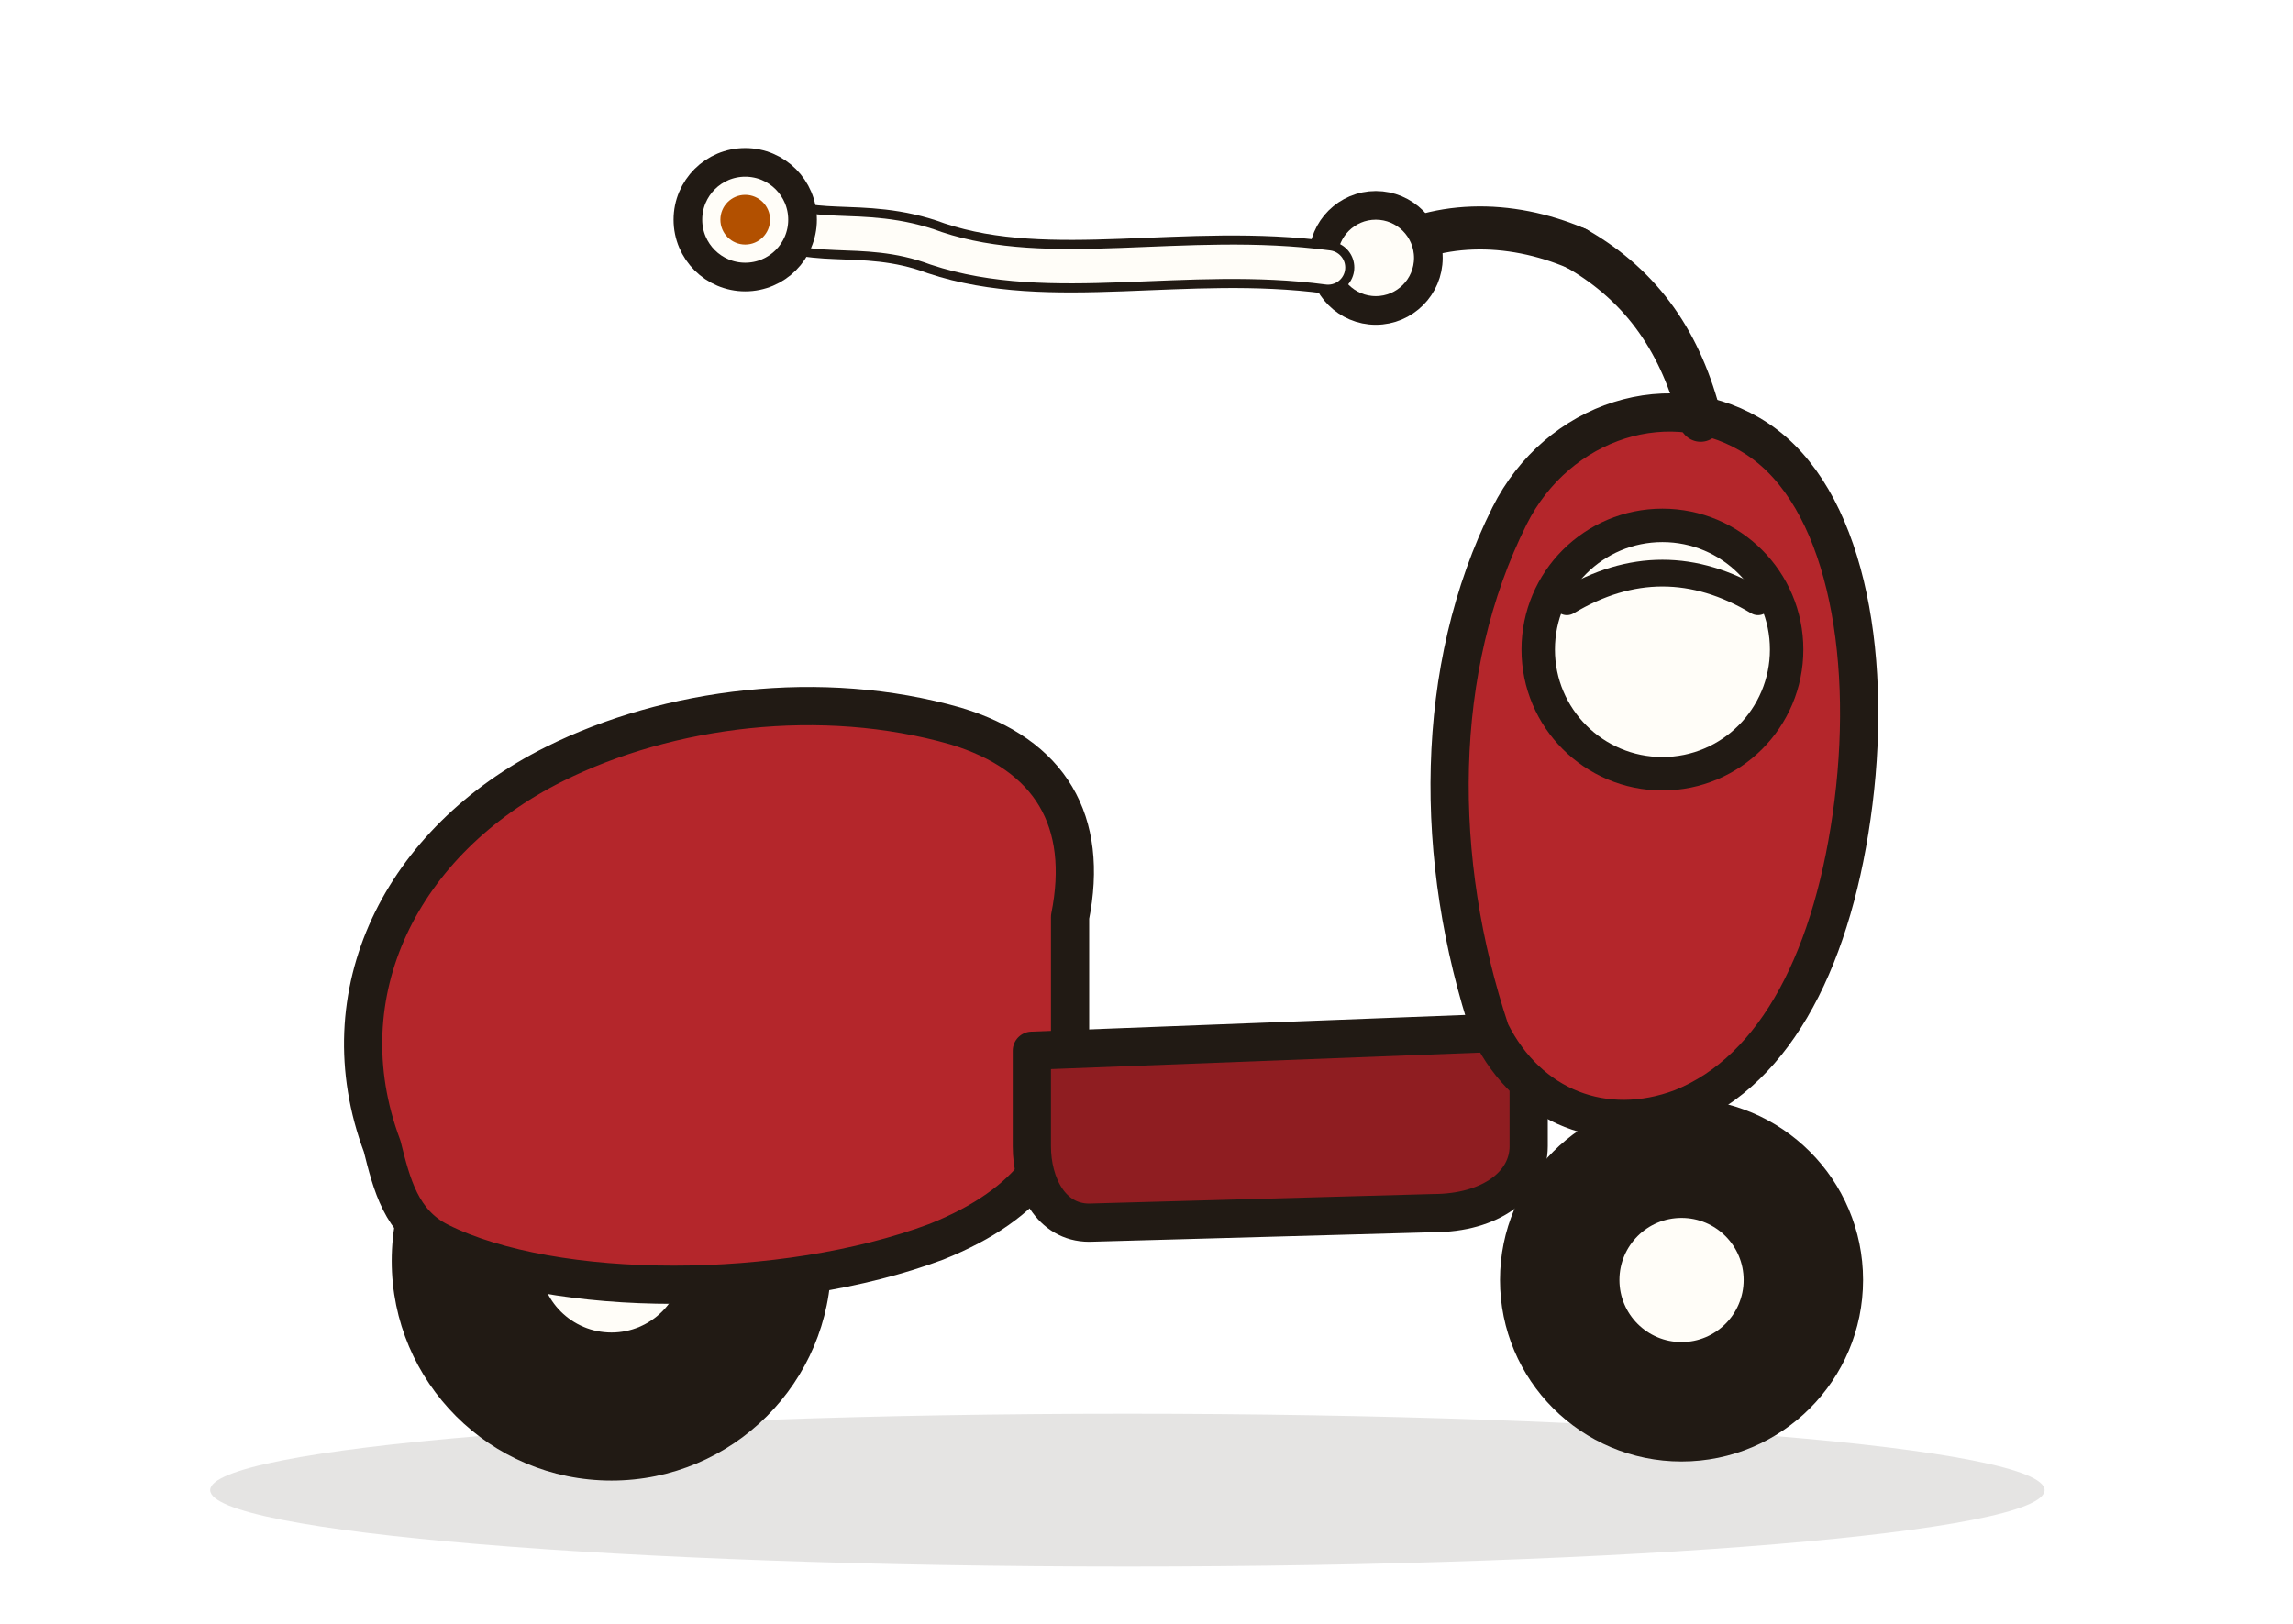
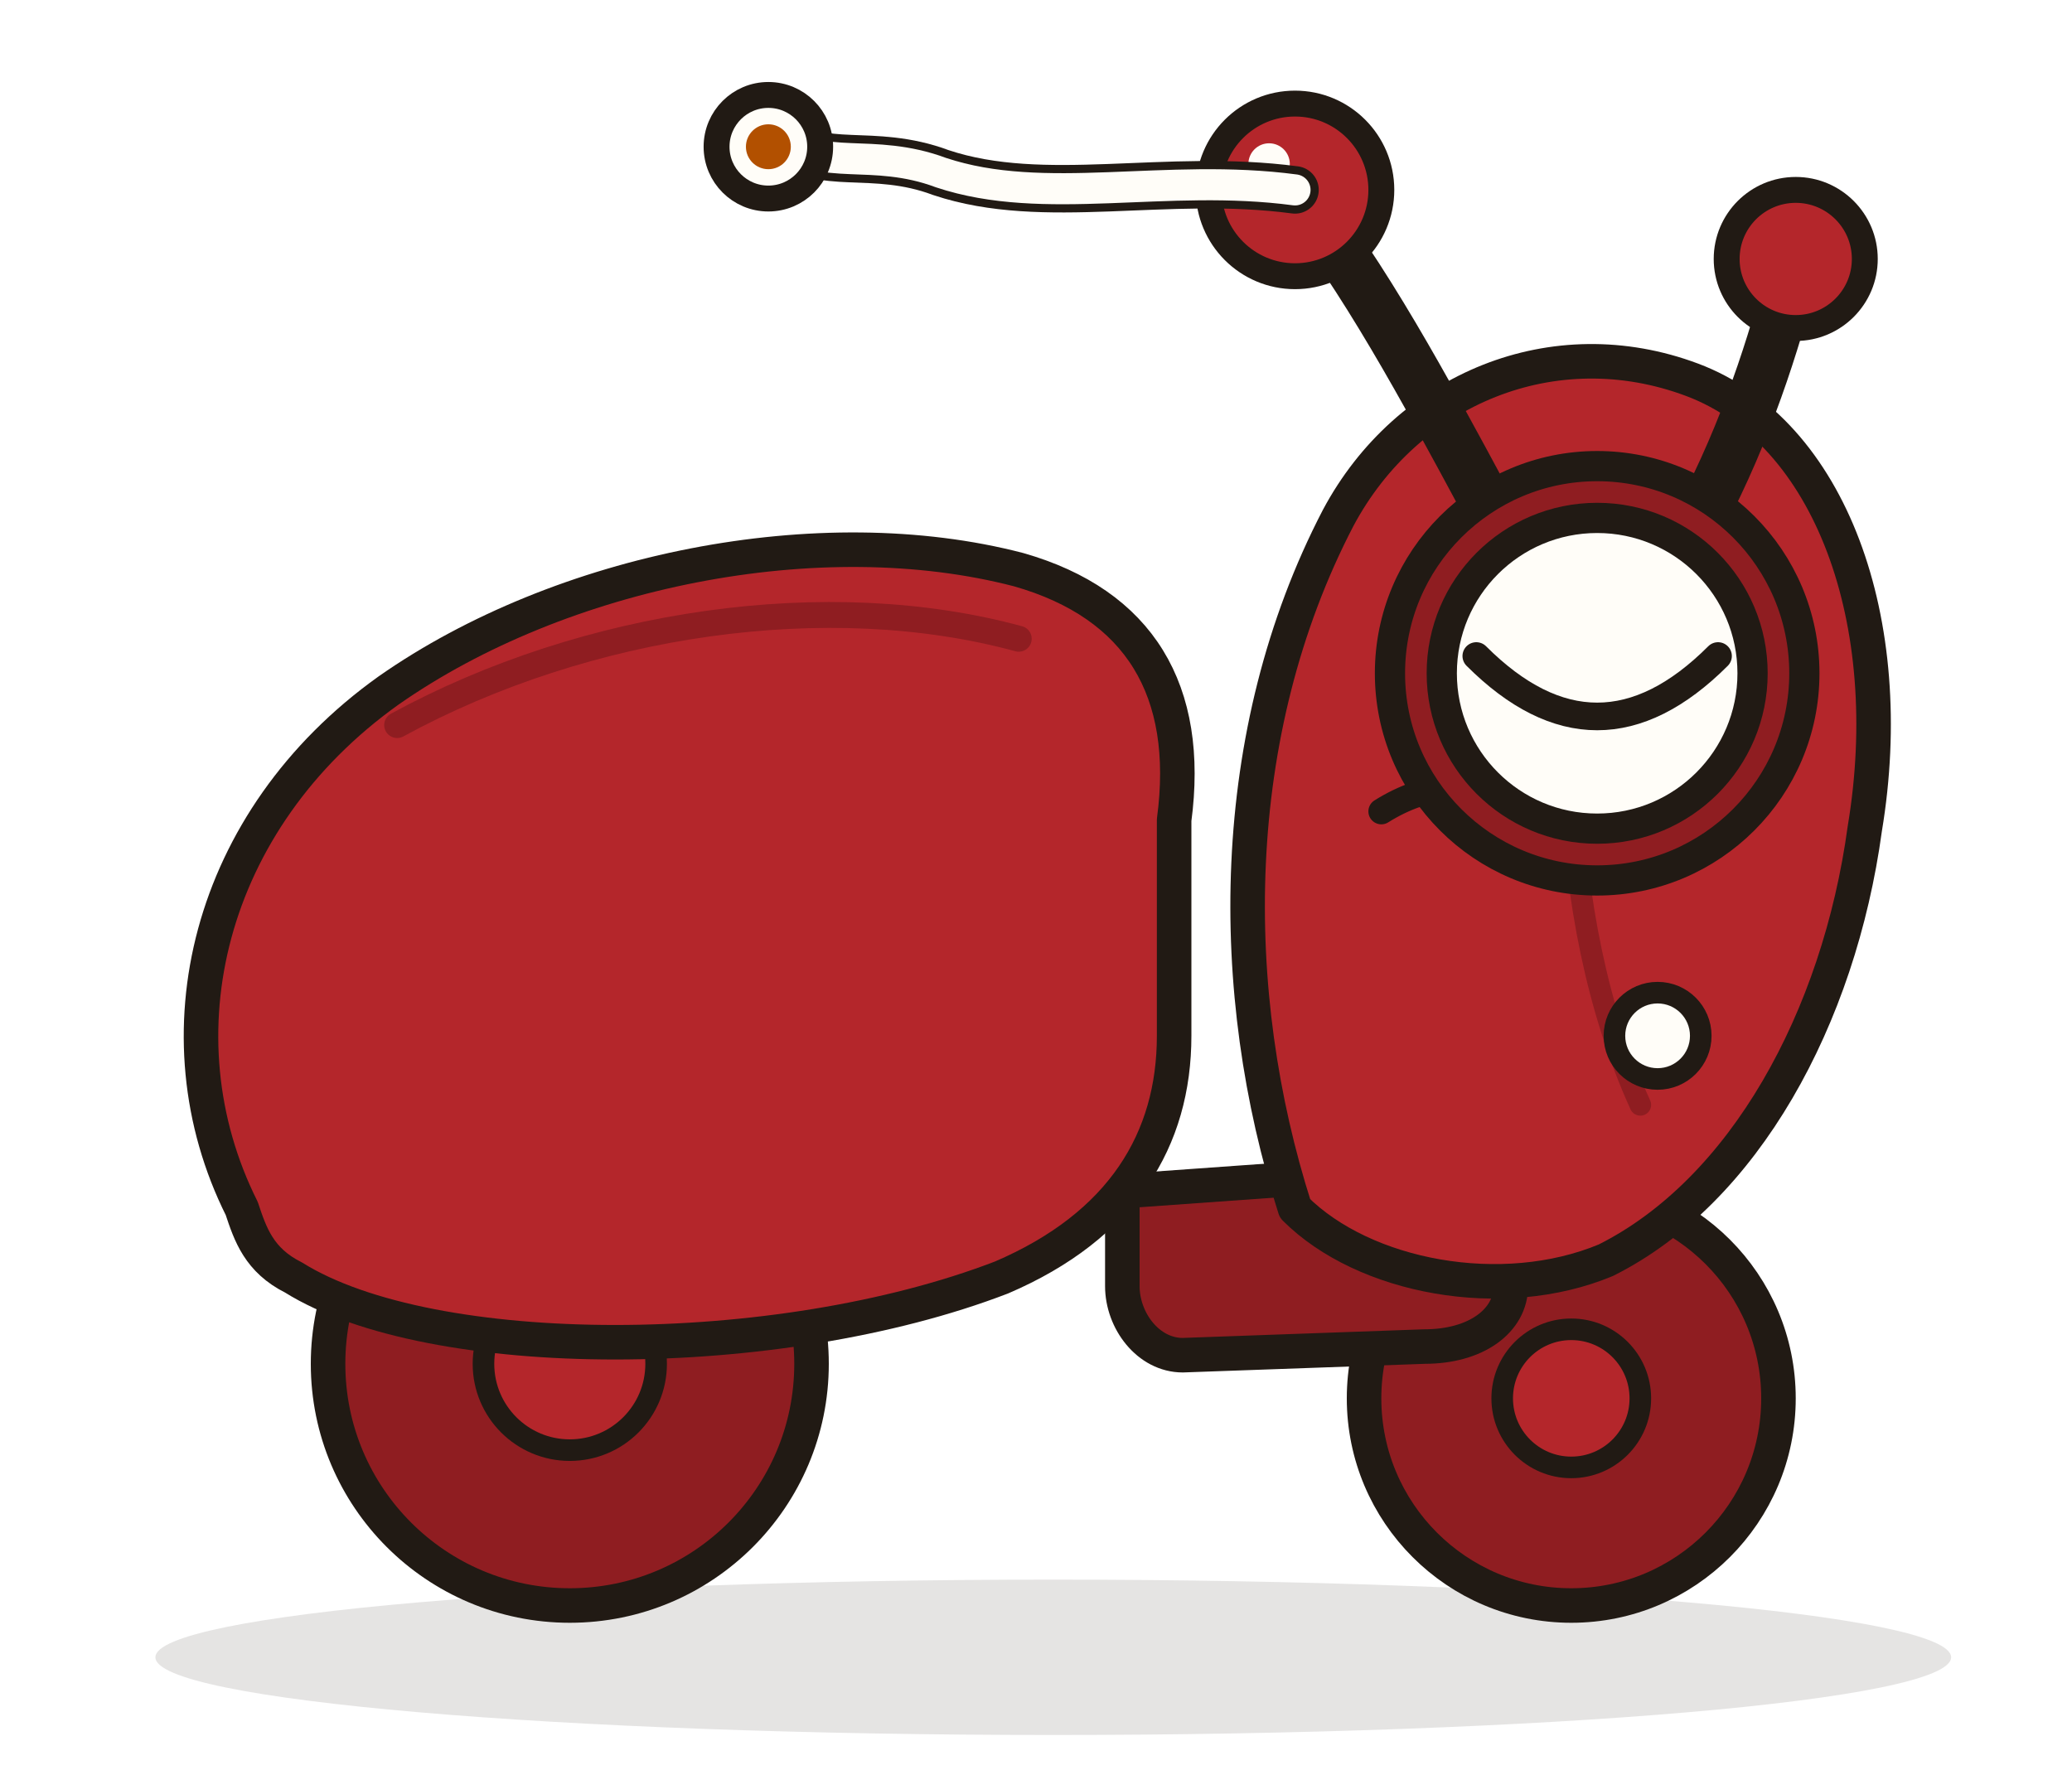
- <svg xmlns="http://www.w3.org/2000/svg" viewBox="0 0 240 170" role="img" aria-hidden="true">
-   <ellipse cx="118" cy="156" rx="96" ry="8" fill="#211a14" opacity="0.12" />
+ <svg xmlns="http://www.w3.org/2000/svg" viewBox="0 0 240 205" role="img" aria-hidden="true">
+   <ellipse cx="122" cy="192" rx="104" ry="9" fill="#211a14" opacity="0.12" />
  <g class="">
-     <circle cx="64" cy="132" r="23" fill="#211a14" />
-     <circle cx="64" cy="132" r="7.5" fill="#fffdf8" />
-     <circle cx="176" cy="134" r="19" fill="#211a14" />
-     <circle cx="176" cy="134" r="6.5" fill="#fffdf8" />
-     <path d="M40,120            C34,104 42,88 58,80            C70,74 86,72 100,76            C110,79 114,86 112,96            L112,112            C112,120 108,126 98,130            C82,136 58,136 46,130            C42,128 41,124 40,120 Z" fill="#b4262b" stroke="#211a14" stroke-width="4" stroke-linejoin="round" />
-     <path d="M108,110 L160,108 L160,120 C160,124 156,127 150,127 L114,128 C110,128 108,124 108,120 Z" fill="#8f1d21" stroke="#211a14" stroke-width="4" stroke-linejoin="round" />
-     <path d="M156,108            C150,90 150,70 158,54            C163,44 175,40 184,46            C193,52 196,68 194,84            C192,100 186,112 176,116            C168,119 160,116 156,108 Z" fill="#b4262b" stroke="#211a14" stroke-width="4" stroke-linejoin="round" />
-     <path d="M178,44 C176,36 172,30 165,26" stroke="#211a14" stroke-width="4.5" fill="none" stroke-linecap="round" />
-     <path d="M165,26 C158,23 150,23 144,27" stroke="#211a14" stroke-width="4.5" fill="none" stroke-linecap="round" />
-     <circle cx="144" cy="27" r="5.5" fill="#fffdf8" stroke="#211a14" stroke-width="3" />
-     <path d="M139,28 C124,26 110,30 98,26 C90,23 84,26 80,22" stroke="#211a14" stroke-width="5.5" fill="none" stroke-linecap="round" />
-     <path d="M139,28 C124,26 110,30 98,26 C90,23 84,26 80,22" stroke="#fffdf8" stroke-width="3.6" fill="none" stroke-linecap="round" />
-     <circle cx="78" cy="23" r="6" fill="#fffdf8" stroke="#211a14" stroke-width="3" />
-     <circle cx="78" cy="23" r="2.6" fill="#b25000" />
-     <circle cx="174" cy="68" r="13" fill="#fffdf8" stroke="#211a14" stroke-width="3.5" />
-     <path d="M164,63 Q174,57 184,63" stroke="#211a14" stroke-width="2.8" fill="none" stroke-linecap="round" />
+     <circle cx="66" cy="158" r="28" fill="#8f1d21" stroke="#211a14" stroke-width="4" />
+     <circle cx="66" cy="158" r="10" fill="#b4262b" stroke="#211a14" stroke-width="2.5" />
+     <circle cx="182" cy="162" r="24" fill="#8f1d21" stroke="#211a14" stroke-width="4" />
+     <circle cx="182" cy="162" r="8" fill="#b4262b" stroke="#211a14" stroke-width="2.5" />
+     <path d="M28,140 C18,120 24,95 45,80 C65,66 95,60 118,66            C132,70 138,80 136,95 L136,120 C136,132 130,142 116,148            C90,158 50,158 34,148 C30,146 29,143 28,140 Z" fill="#b4262b" stroke="#211a14" stroke-width="4" stroke-linejoin="round" />
+     <path d="M46,84 C68,72 96,68 118,74" stroke="#8f1d21" stroke-width="3" fill="none" stroke-linecap="round" />
+     <path d="M130,138 L172,135 L175,149 C175,153 171,156 165,156 L137,157            C133,157 130,153 130,149 Z" fill="#8f1d21" stroke="#211a14" stroke-width="4" stroke-linejoin="round" />
+     <path d="M150,140 C142,115 142,85 155,60 C163,45 180,38 196,44            C212,50 220,72 216,96 C213,118 202,138 186,146            C174,151 158,148 150,140 Z" fill="#b4262b" stroke="#211a14" stroke-width="4" stroke-linejoin="round" />
+     <path d="M186,55 C180,76 180,106 190,128" stroke="#8f1d21" stroke-width="2.5" fill="none" stroke-linecap="round" />
+     <circle cx="192" cy="120" r="5" fill="#fffdf8" stroke="#211a14" stroke-width="2.5" />
+     <path d="M160,94 Q168,89 176,93" stroke="#211a14" stroke-width="3" fill="none" stroke-linecap="round" />
+     <path d="M172,58 C165,45 158,32 150,22" stroke="#211a14" stroke-width="6" fill="none" stroke-linecap="round" />
+     <circle cx="150" cy="22" r="10" fill="#b4262b" stroke="#211a14" stroke-width="3" />
+     <circle cx="147" cy="19" r="2.4" fill="#fffdf8" />
+     <path d="M198,58 C203,48 206,38 208,30" stroke="#211a14" stroke-width="6" fill="none" stroke-linecap="round" />
+     <circle cx="208" cy="30" r="8" fill="#b4262b" stroke="#211a14" stroke-width="3" />
+     <path d="M150,22 C135,20 121,24 109,20 C101,17 95,20 91,16" stroke="#211a14" stroke-width="5.5" fill="none" stroke-linecap="round" />
+     <path d="M150,22 C135,20 121,24 109,20 C101,17 95,20 91,16" stroke="#fffdf8" stroke-width="3.6" fill="none" stroke-linecap="round" />
+     <circle cx="89" cy="17" r="6" fill="#fffdf8" stroke="#211a14" stroke-width="3" />
+     <circle cx="89" cy="17" r="2.6" fill="#b25000" />
+     <circle cx="185" cy="78" r="24" fill="#8f1d21" stroke="#211a14" stroke-width="3.5" />
+     <circle cx="185" cy="78" r="18" fill="#fffdf8" stroke="#211a14" stroke-width="3.5" />
+     <path d="M171,76 Q185,90 199,76" stroke="#211a14" stroke-width="3.2" fill="none" stroke-linecap="round" />
  </g>
</svg>
